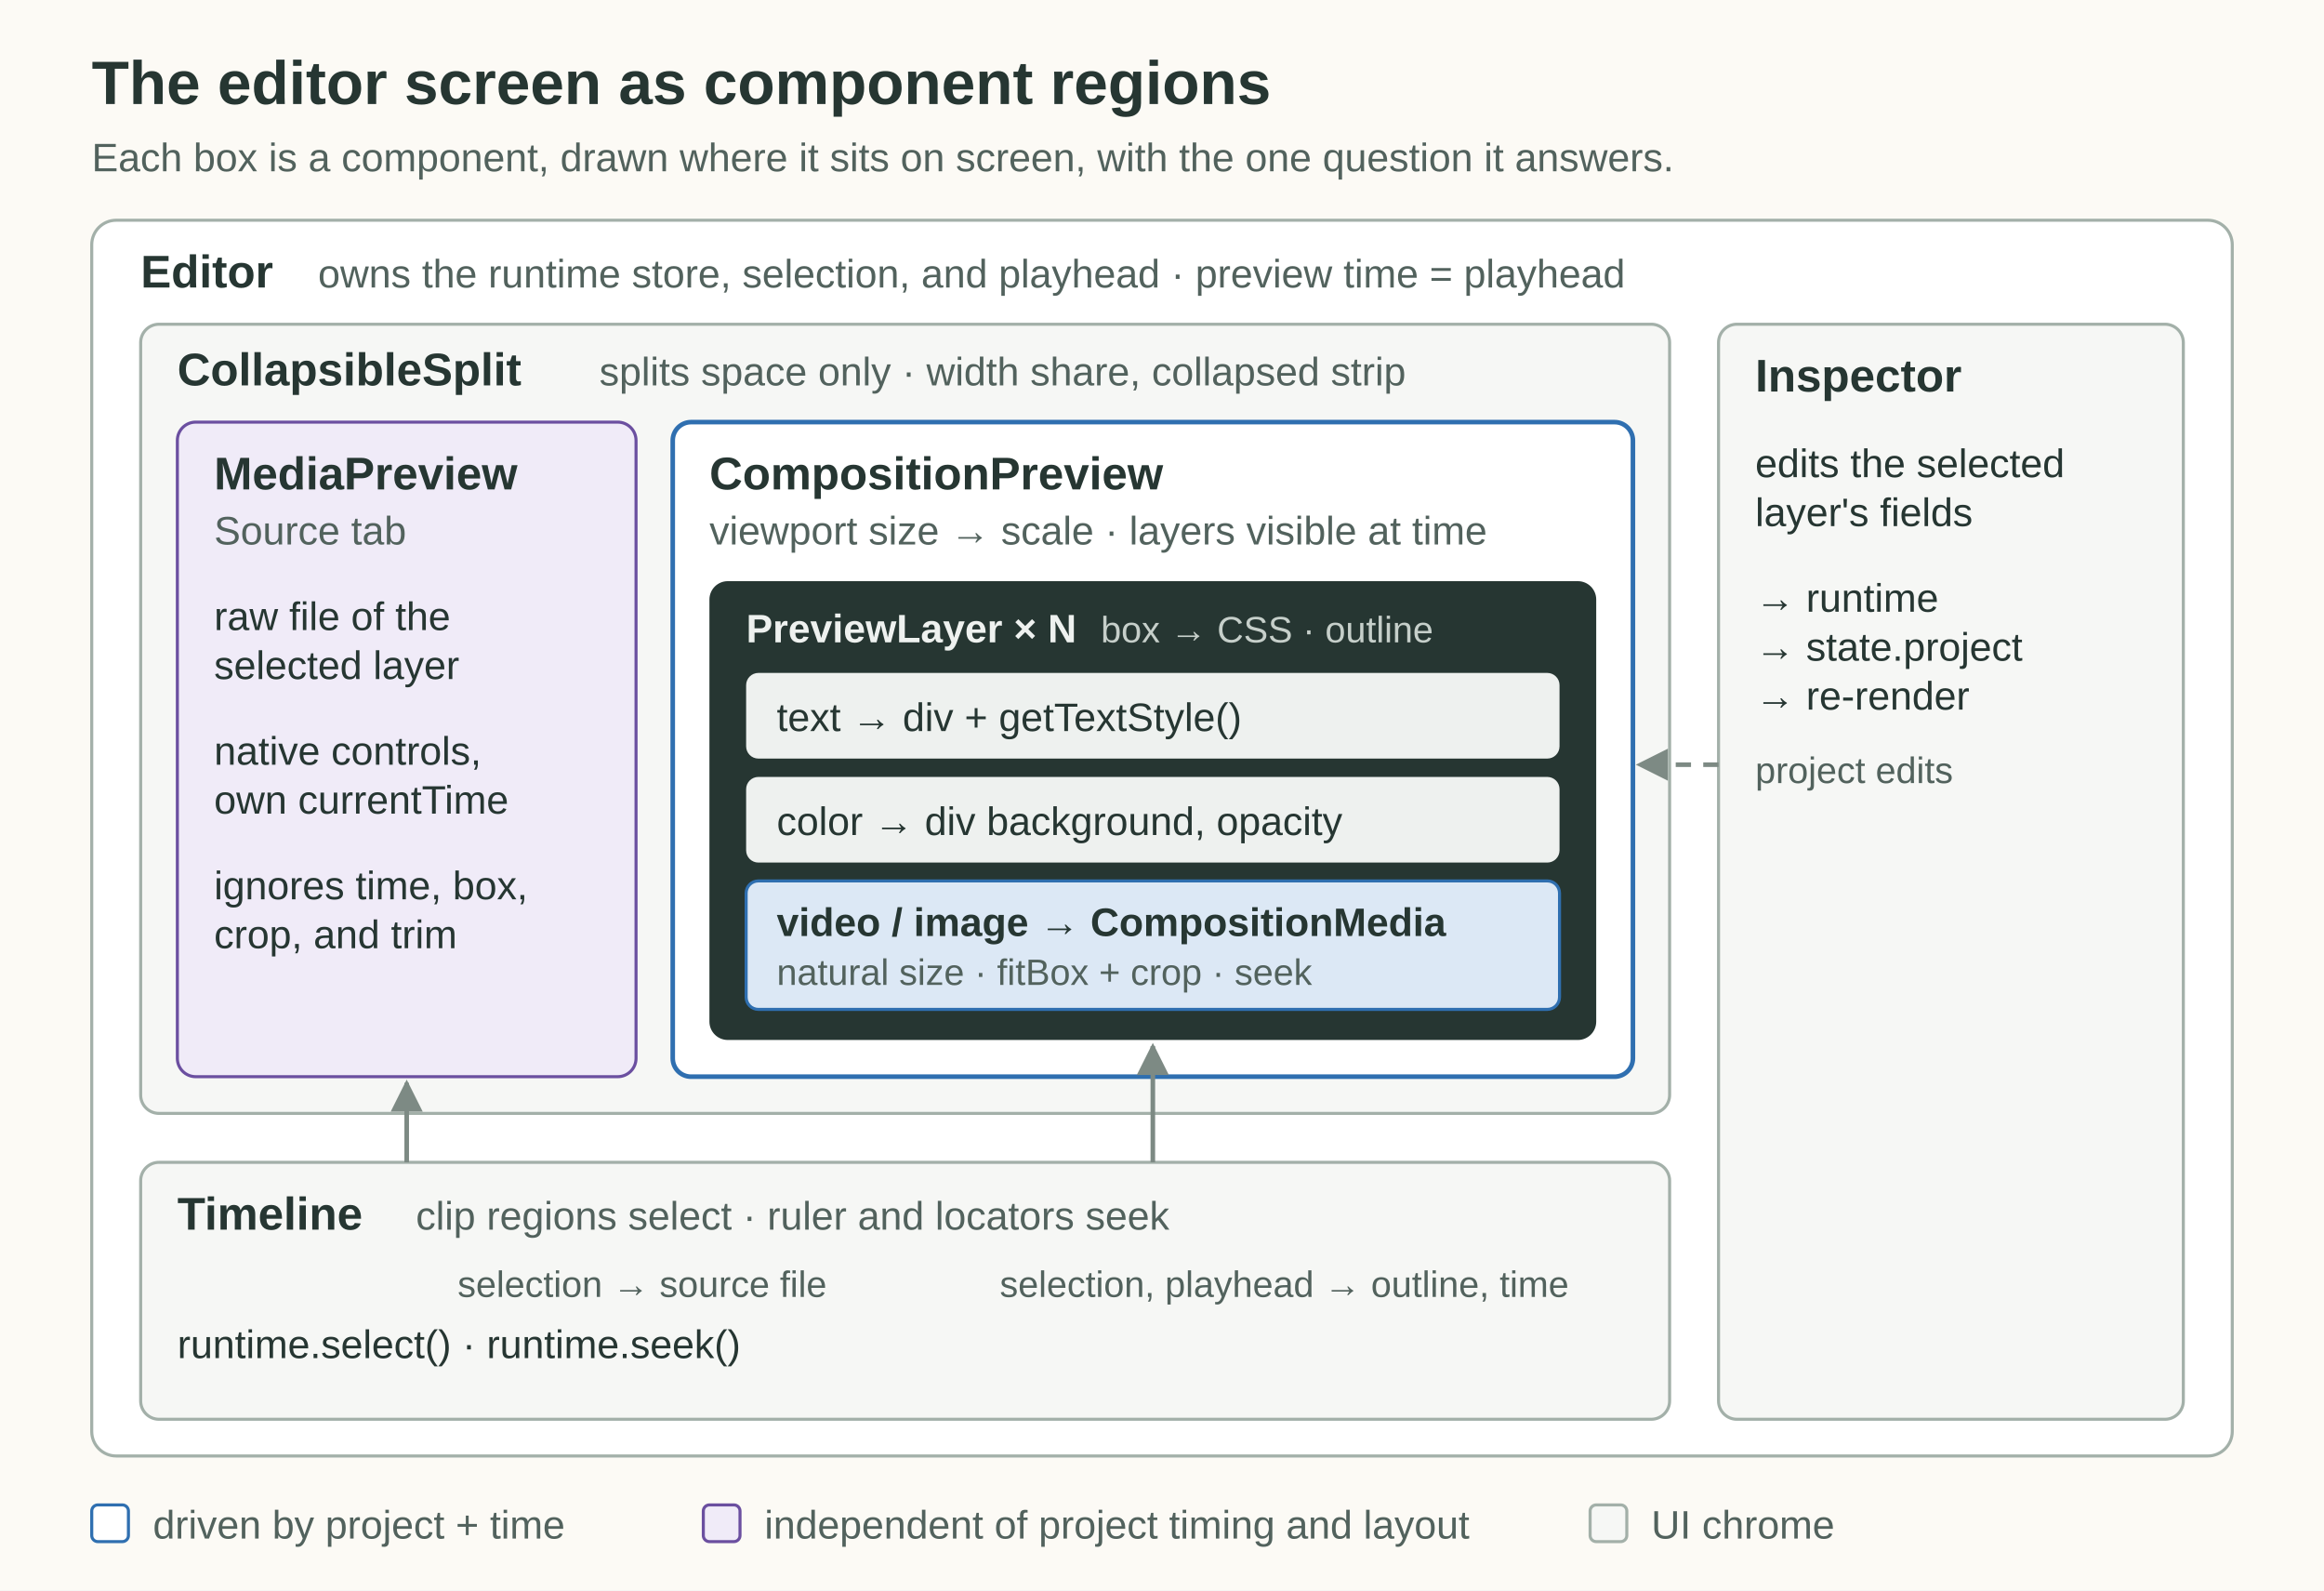
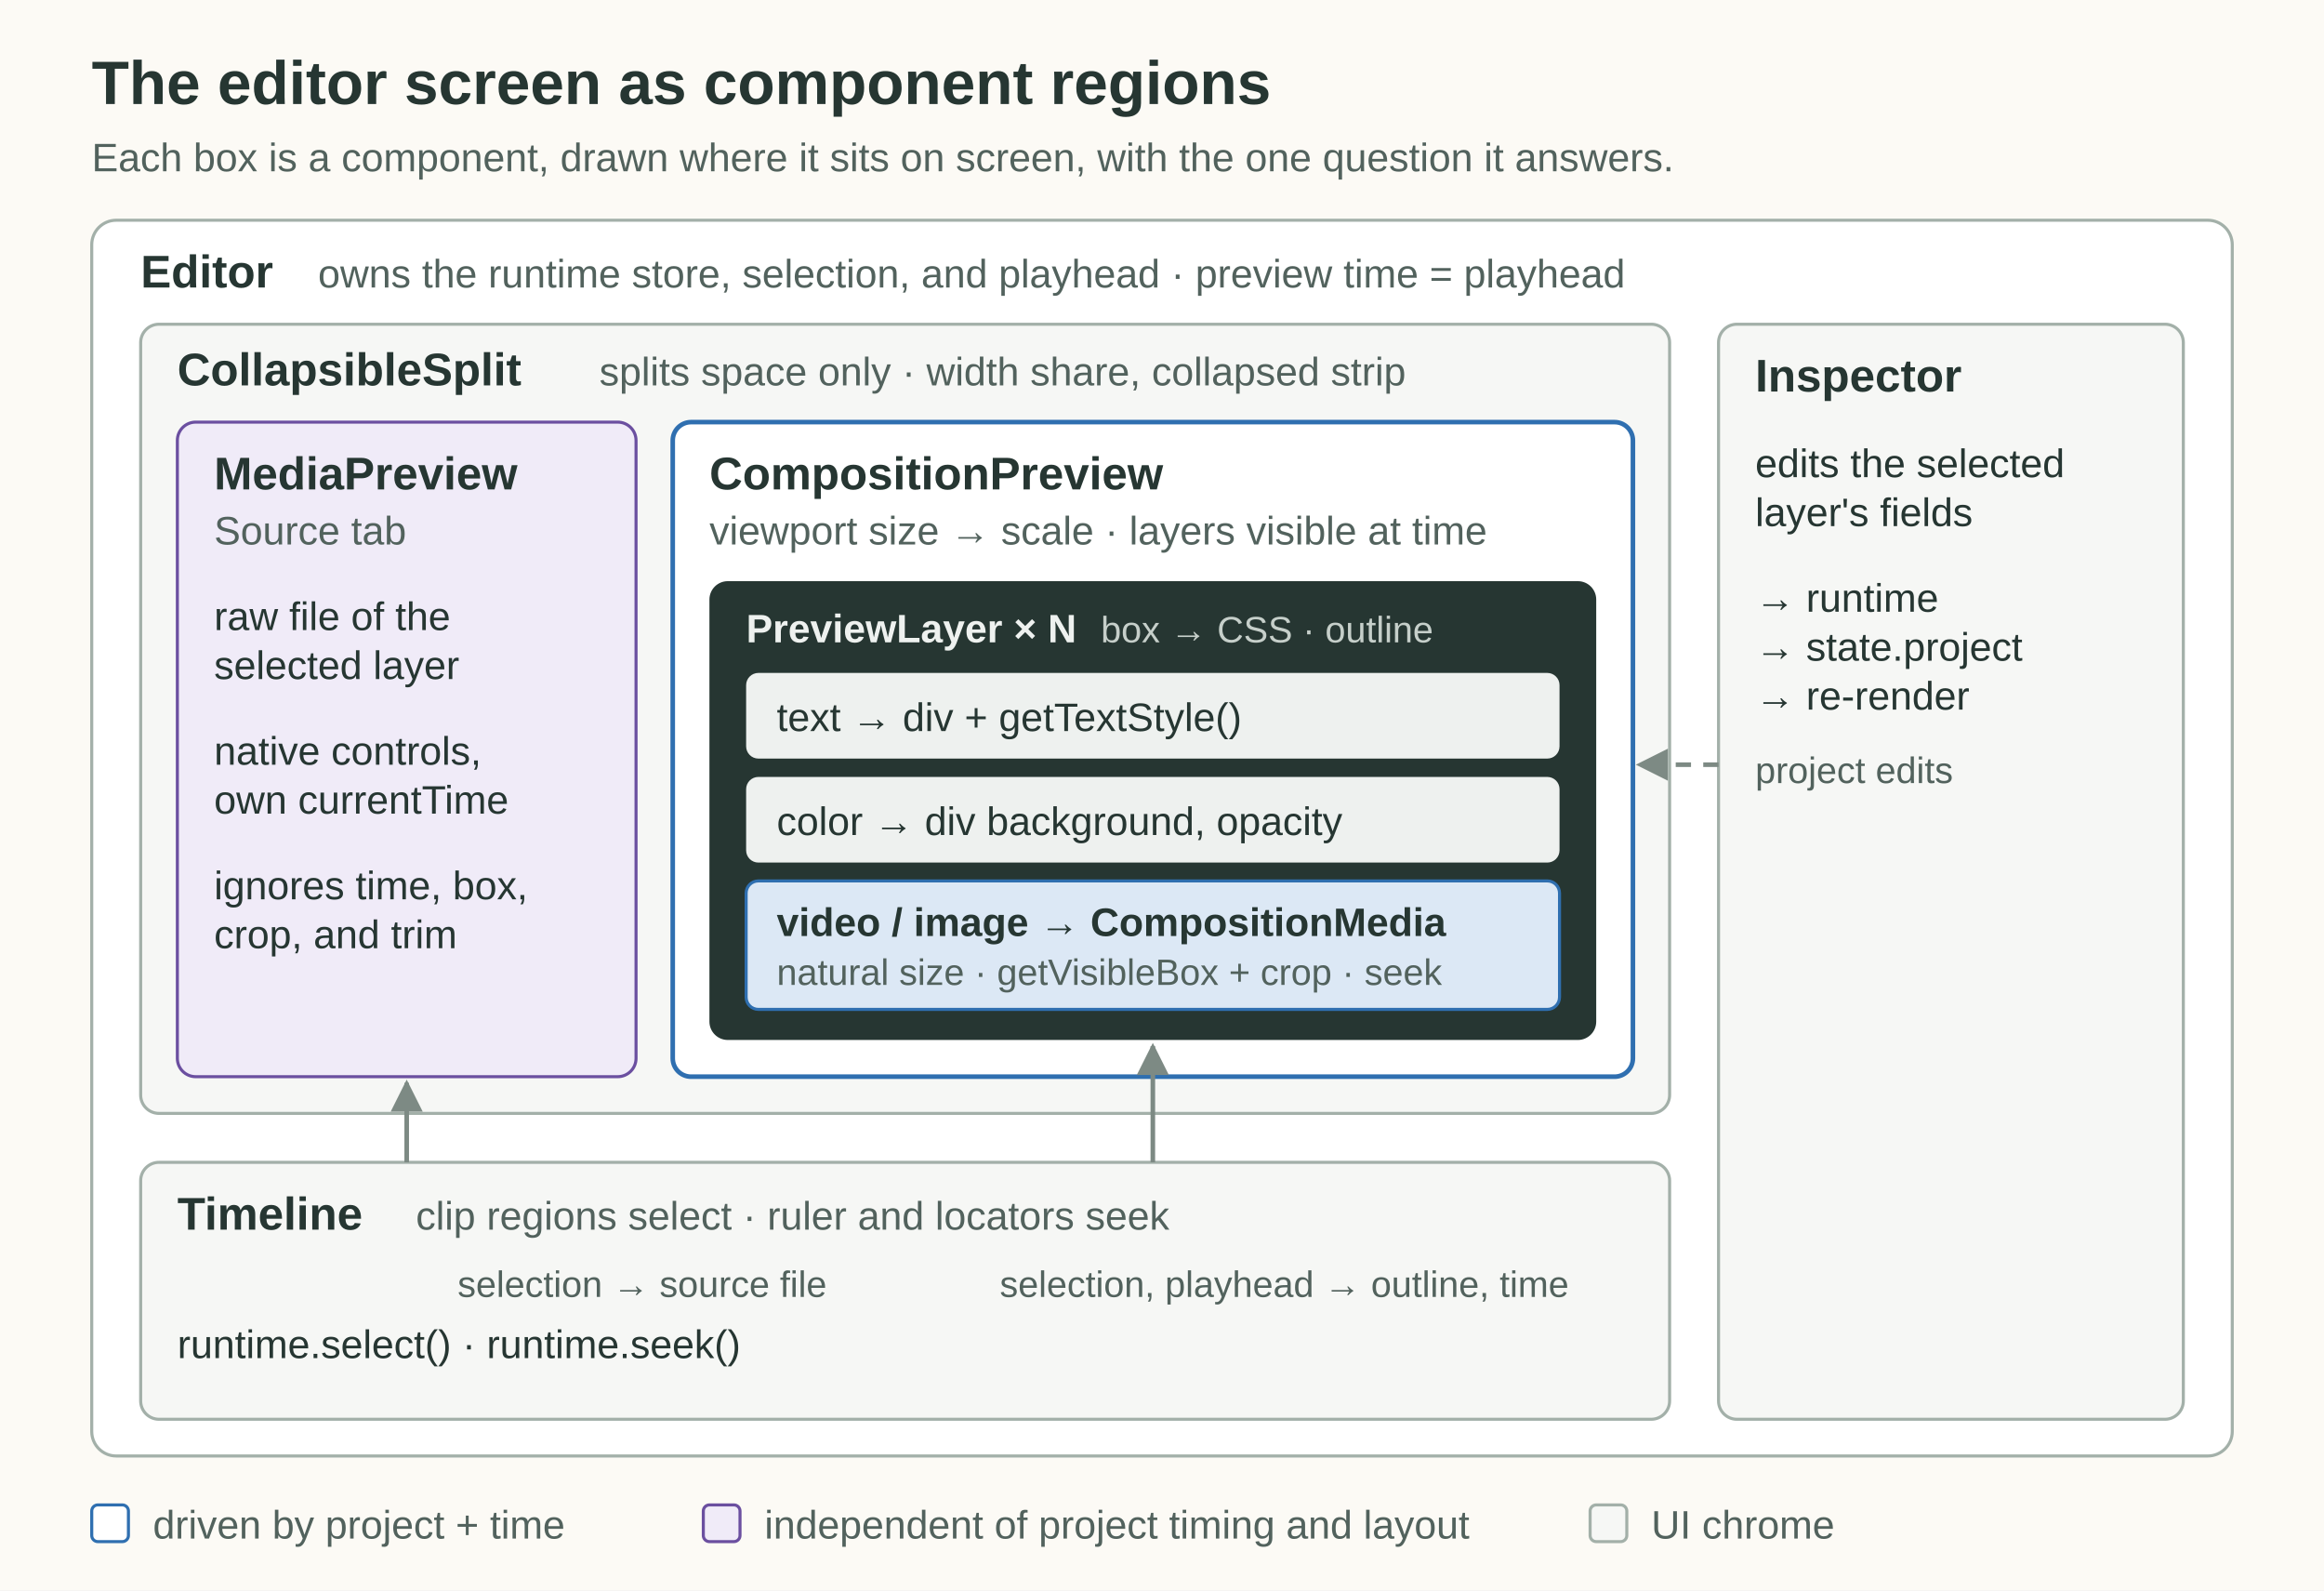
<svg xmlns="http://www.w3.org/2000/svg" width="760" height="520" viewBox="0 0 760 520" role="img" aria-labelledby="title desc">
  <defs>
    <marker id="arrow" viewBox="0 0 10 10" refX="9" refY="5" markerWidth="7" markerHeight="7" orient="auto-start-reverse">
      <path d="M0,0 L10,5 L0,10 z" fill="#7d8a84" />
    </marker>
  </defs>
  <rect width="760" height="520" fill="#fcfaf5" />
  <g font-family="Arial,sans-serif" font-size="15" fill="#263632">
    <text x="30" y="34" font-size="20" font-weight="700">The editor screen as component regions</text>
    <text x="30" y="56" font-size="13" fill="#52625d">Each box is a component, drawn where it sits on screen, with the one question it answers.</text>
    <rect x="30" y="72" width="700" height="404" rx="8" fill="#ffffff" stroke="#a3b0a9" />
    <text x="46" y="94" font-weight="700">Editor</text>
    <text x="104" y="94" font-size="13" fill="#52625d">owns the runtime store, selection, and playhead · preview time = playhead</text>
    <rect x="46" y="106" width="500" height="258" rx="6" fill="#f6f7f5" stroke="#a3b0a9" />
    <text x="58" y="126" font-weight="700">CollapsibleSplit</text>
    <text x="196" y="126" font-size="13" fill="#52625d">splits space only · width share, collapsed strip</text>
    <rect x="58" y="138" width="150" height="214" rx="6" fill="#f0ebf8" stroke="#6b4fa0" />
    <text x="70" y="160" font-weight="700">MediaPreview</text>
    <text x="70" y="178" font-size="13" fill="#52625d">Source tab</text>
    <text x="70" y="206" font-size="13">raw file of the</text>
    <text x="70" y="222" font-size="13">selected layer</text>
    <text x="70" y="250" font-size="13">native controls,</text>
    <text x="70" y="266" font-size="13">own currentTime</text>
    <text x="70" y="294" font-size="13">ignores time, box,</text>
    <text x="70" y="310" font-size="13">crop, and trim</text>
    <rect x="220" y="138" width="314" height="214" rx="6" fill="#ffffff" stroke="#2f6fb0" stroke-width="1.5" />
    <text x="232" y="160" font-weight="700">CompositionPreview</text>
    <text x="232" y="178" font-size="13" fill="#52625d">viewport size → scale · layers visible at time</text>
    <rect x="232" y="190" width="290" height="150" rx="6" fill="#263632" />
    <text x="244" y="210" font-size="13" fill="#eef1ef" font-weight="700">PreviewLayer × N</text>
    <text x="360" y="210" font-size="12" fill="#c6cfca">box → CSS · outline</text>
    <rect x="244" y="220" width="266" height="28" rx="4" fill="#eef1ef" />
    <text x="254" y="239" font-size="13">text → div + getTextStyle()</text>
    <rect x="244" y="254" width="266" height="28" rx="4" fill="#eef1ef" />
    <text x="254" y="273" font-size="13">color → div background, opacity</text>
    <rect x="244" y="288" width="266" height="42" rx="4" fill="#dce8f5" stroke="#2f6fb0" />
    <text x="254" y="306" font-size="13" font-weight="700">video / image → CompositionMedia</text>
-     <text x="254" y="322" font-size="12" fill="#52625d">natural size · fitBox + crop · seek</text>
+     <text x="254" y="322" font-size="12" fill="#52625d">natural size · getVisibleBox + crop · seek</text>
    <rect x="46" y="380" width="500" height="84" rx="6" fill="#f6f7f5" stroke="#a3b0a9" />
    <text x="58" y="402" font-weight="700">Timeline</text>
    <text x="136" y="402" font-size="13" fill="#52625d">clip regions select · ruler and locators seek</text>
    <text x="58" y="444" font-size="13">runtime.select() · runtime.seek()</text>
    <rect x="562" y="106" width="152" height="358" rx="6" fill="#f6f7f5" stroke="#a3b0a9" />
    <text x="574" y="128" font-weight="700">Inspector</text>
    <text x="574" y="156" font-size="13">edits the selected</text>
    <text x="574" y="172" font-size="13">layer's fields</text>
    <text x="574" y="200" font-size="13">→ runtime</text>
    <text x="574" y="216" font-size="13">→ state.project</text>
    <text x="574" y="232" font-size="13">→ re-render</text>
    <path d="M133 380 V354" fill="none" stroke="#7d8a84" stroke-width="1.5" marker-end="url(#arrow)" />
    <path d="M377 380 V342" fill="none" stroke="#7d8a84" stroke-width="1.5" marker-end="url(#arrow)" />
    <text x="210" y="424" font-size="12" fill="#52625d" text-anchor="middle">selection → source file</text>
    <text x="420" y="424" font-size="12" fill="#52625d" text-anchor="middle">selection, playhead → outline, time</text>
    <path d="M562 250 H536" fill="none" stroke="#7d8a84" stroke-width="1.5" stroke-dasharray="5 4" marker-end="url(#arrow)" />
    <text x="574" y="256" font-size="12" fill="#52625d">project edits</text>
    <rect x="30" y="492" width="12" height="12" rx="2" fill="#ffffff" stroke="#2f6fb0" />
    <text x="50" y="503" font-size="13" fill="#52625d">driven by project + time</text>
    <rect x="230" y="492" width="12" height="12" rx="2" fill="#f0ebf8" stroke="#6b4fa0" />
    <text x="250" y="503" font-size="13" fill="#52625d">independent of project timing and layout</text>
    <rect x="520" y="492" width="12" height="12" rx="2" fill="#f6f7f5" stroke="#a3b0a9" />
    <text x="540" y="503" font-size="13" fill="#52625d">UI chrome</text>
  </g>
</svg>
